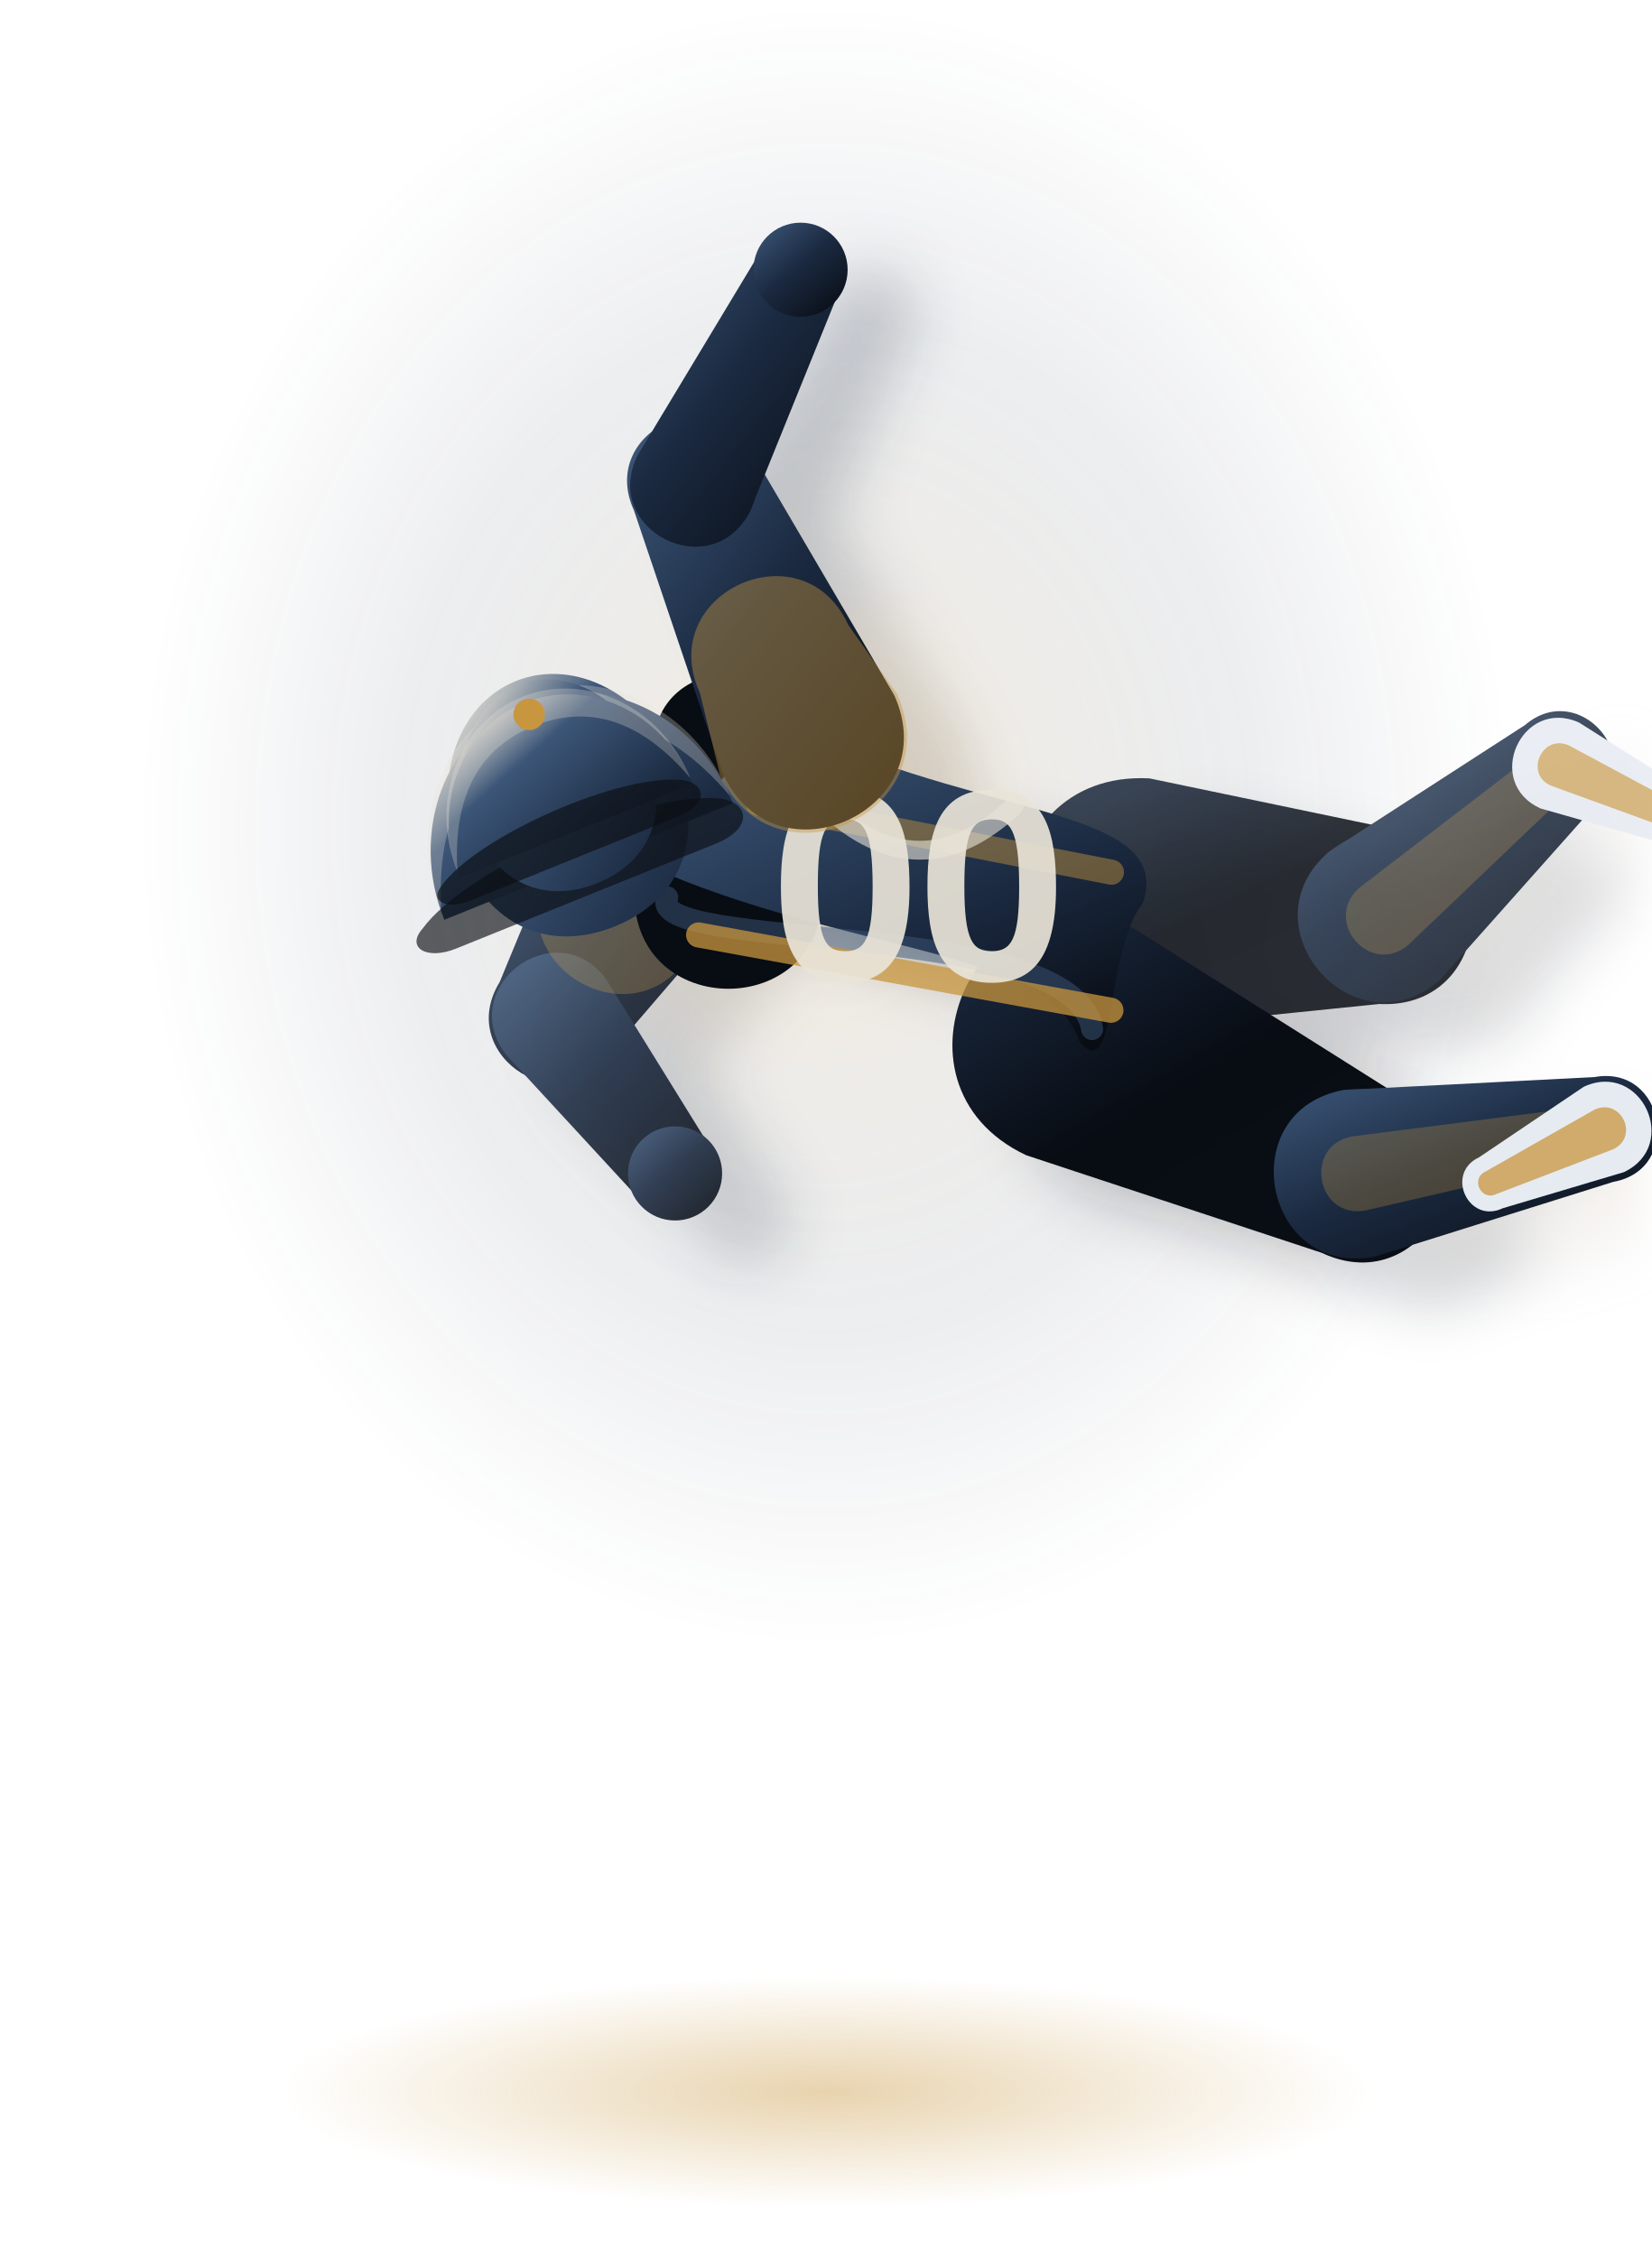
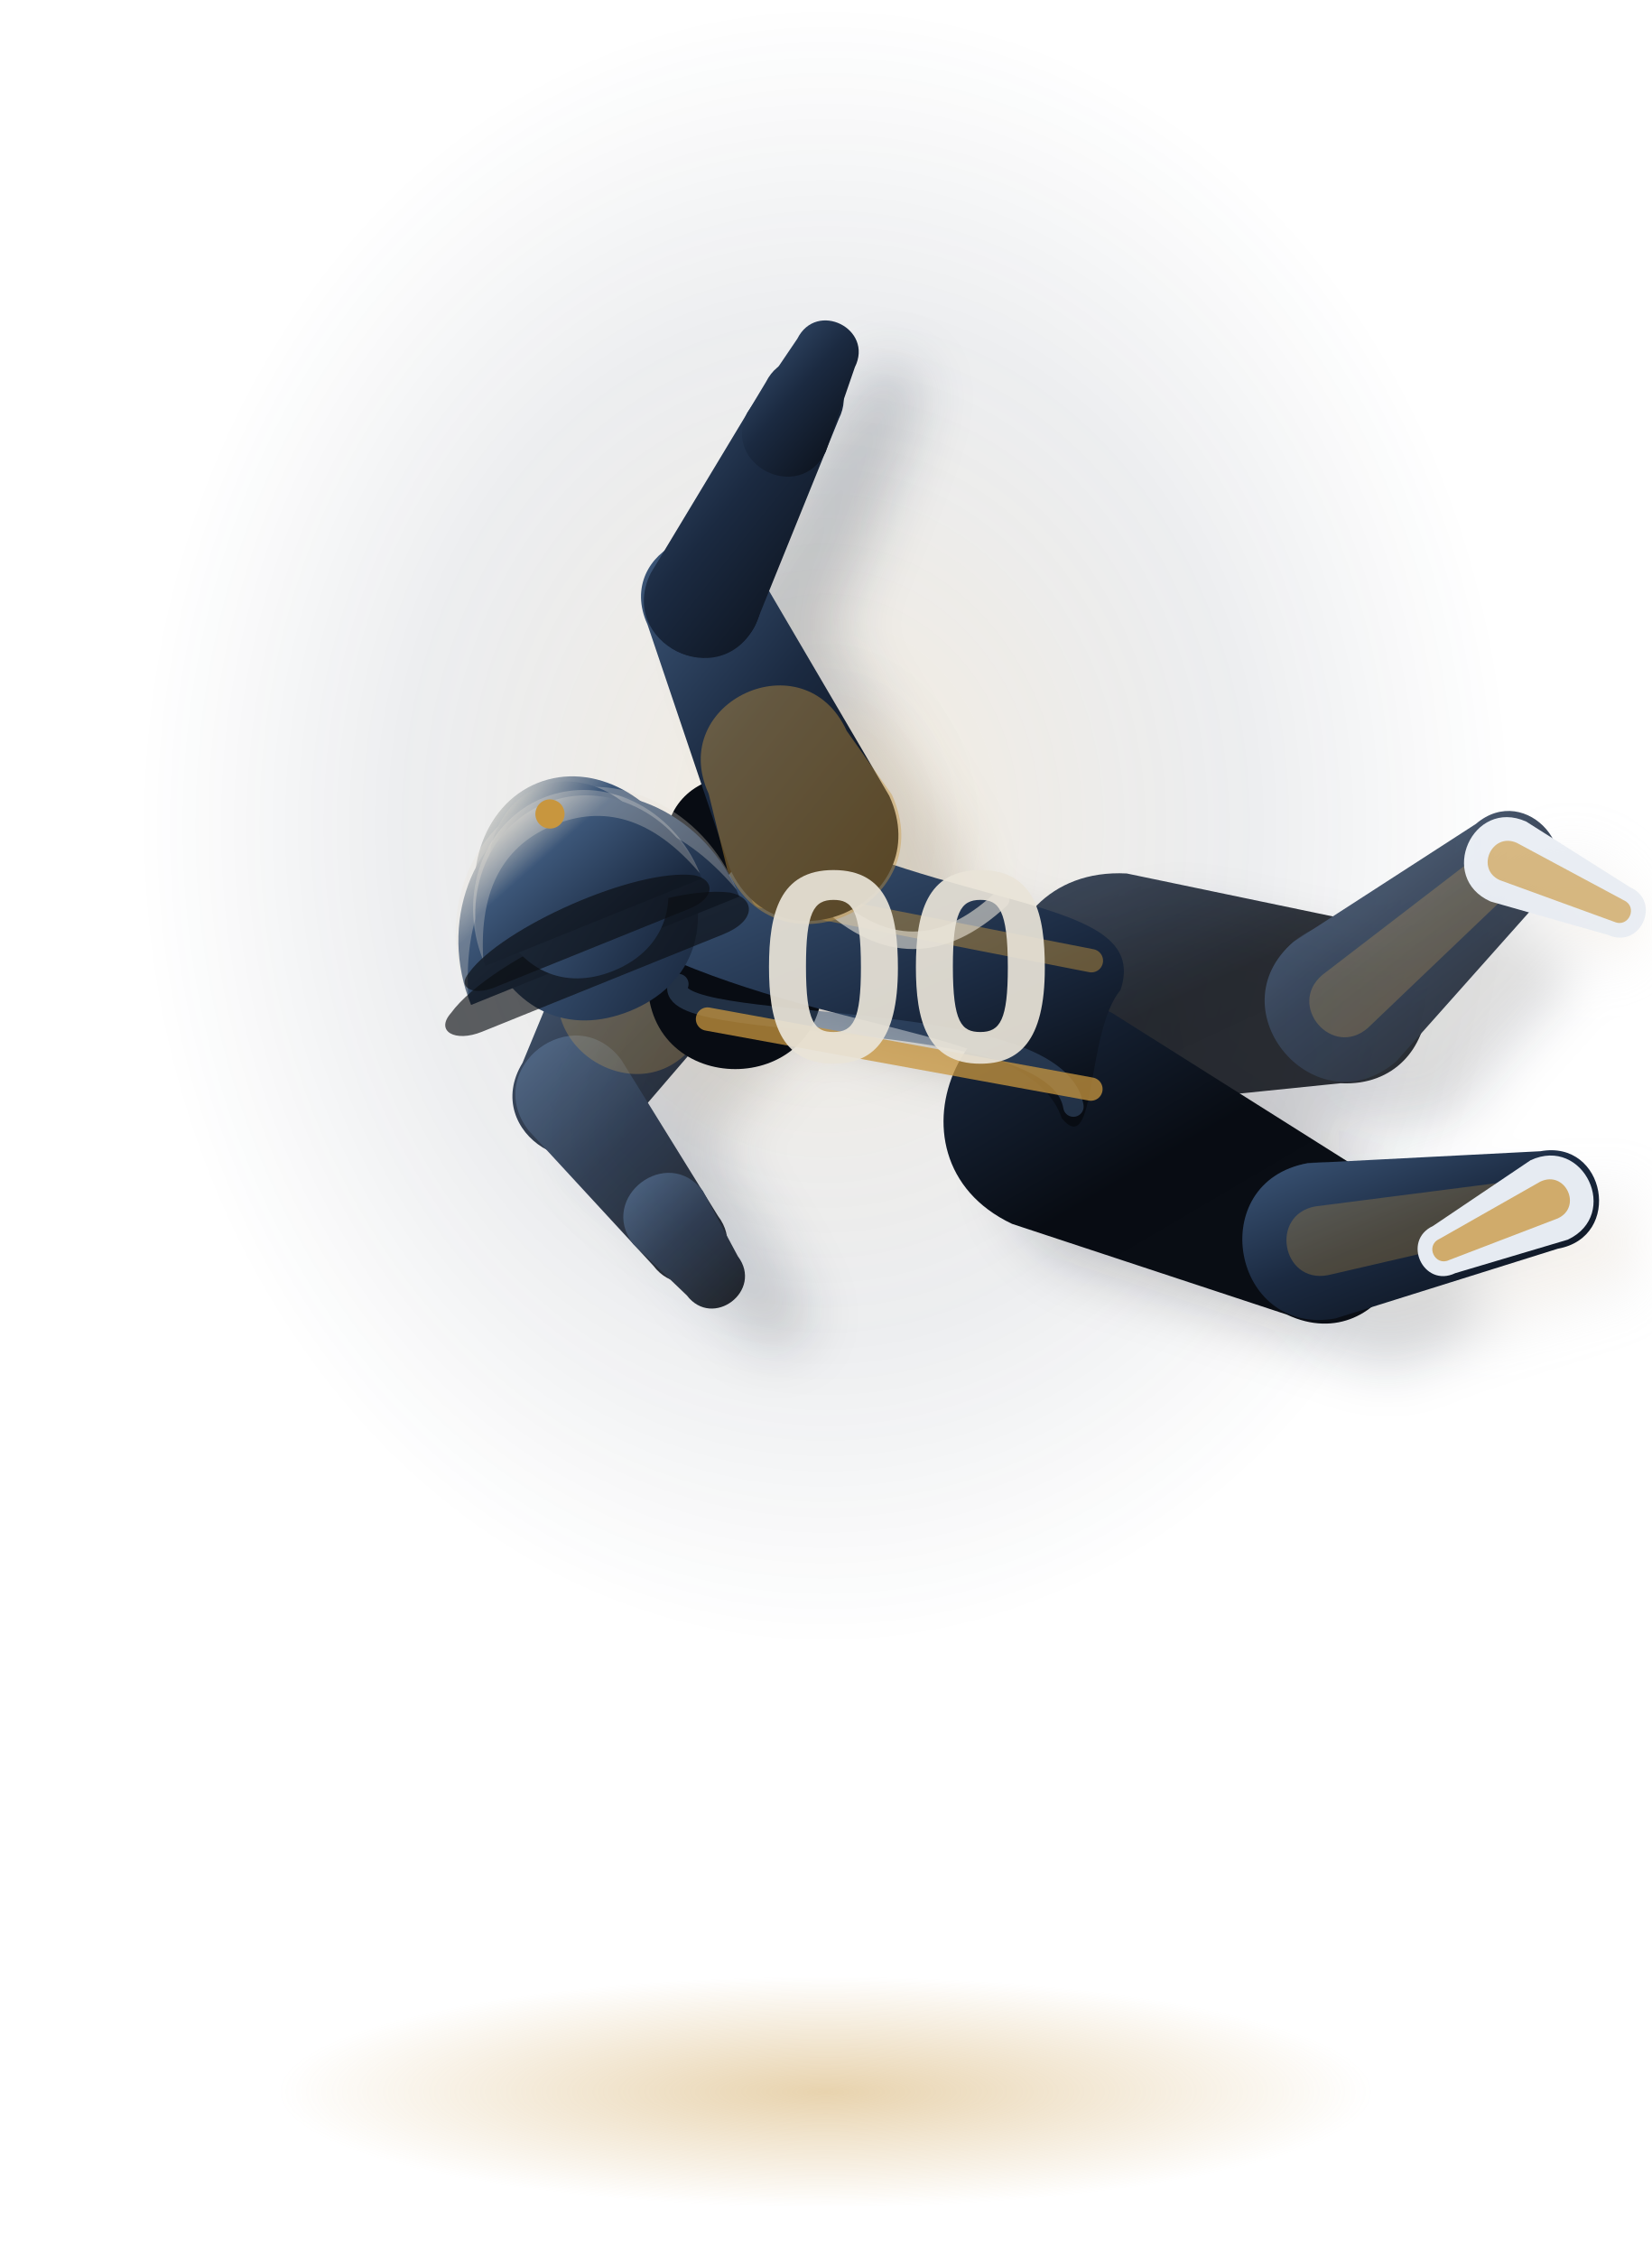
<svg xmlns="http://www.w3.org/2000/svg" viewBox="0 0 600 820" width="600" height="820" role="img" data-asset="athlete-slide">
  <defs>
    <linearGradient id="body" x1="8%" y1="0%" x2="92%" y2="100%">
      <stop offset="0%" stop-color="var(--tp-l,#3C5678)" />
      <stop offset="46%" stop-color="var(--tp,#1B2A41)" />
      <stop offset="100%" stop-color="var(--tp-d,#080C13)" />
    </linearGradient>
    <linearGradient id="pants" x1="8%" y1="0%" x2="92%" y2="100%">
      <stop offset="0%" stop-color="var(--tp,#1B2A41)" />
      <stop offset="48%" stop-color="var(--tp-d,#080C13)" />
      <stop offset="100%" stop-color="#0A0E15" />
    </linearGradient>
    <linearGradient id="jersey" x1="20%" y1="0%" x2="85%" y2="100%">
      <stop offset="0%" stop-color="var(--tp-l,#3C5678)" />
      <stop offset="58%" stop-color="var(--tp,#1B2A41)" />
      <stop offset="100%" stop-color="var(--tp-d,#080C13)" />
    </linearGradient>
    <linearGradient id="helm" x1="18%" y1="0%" x2="82%" y2="100%">
      <stop offset="0%" stop-color="var(--ta,#E9E4D8)" stop-opacity="0.9" />
      <stop offset="38%" stop-color="var(--tp-l,#3C5678)" />
      <stop offset="100%" stop-color="var(--tp,#1B2A41)" />
    </linearGradient>
    <linearGradient id="leather" x1="20%" y1="0%" x2="80%" y2="100%">
      <stop offset="0%" stop-color="#C9762F" />
      <stop offset="55%" stop-color="#8C4718" />
      <stop offset="100%" stop-color="#4A2109" />
    </linearGradient>
    <linearGradient id="wood" x1="0%" y1="0%" x2="100%" y2="0%">
      <stop offset="0%" stop-color="#E4C08A" />
      <stop offset="60%" stop-color="#B07C42" />
      <stop offset="100%" stop-color="#5C3A17" />
    </linearGradient>
    <radialGradient id="floor" cx="50%" cy="50%" r="50%">
      <stop offset="0%" stop-color="var(--ts,#C8963E)" stop-opacity="0.42" />
      <stop offset="100%" stop-color="var(--ts,#C8963E)" stop-opacity="0" />
    </radialGradient>
    <radialGradient id="backlight" cx="50%" cy="50%" r="50%">
      <stop offset="0%" stop-color="var(--ts,#C8963E)" stop-opacity="0.16" />
      <stop offset="62%" stop-color="var(--tp,#1B2A41)" stop-opacity="0.08" />
      <stop offset="100%" stop-color="var(--tp,#1B2A41)" stop-opacity="0" />
    </radialGradient>
    <filter id="soft" x="-20%" y="-20%" width="140%" height="140%">
      <feGaussianBlur stdDeviation="9" />
    </filter>
  </defs>
  <ellipse cx="300" cy="300" rx="250" ry="300" fill="url(#backlight)" />
  <ellipse cx="300" cy="760" rx="200" ry="42" fill="url(#floor)" />
-   <g transform="translate(300,782) scale(1.14) translate(-300,-782)">
+   <g transform="translate(300,790) scale(1.06) translate(-300,-790)">
    <g transform="translate(22,14)" opacity="0.2" filter="url(#soft)">
      <path d="M243.5,372C257.5,360 280.5,318 294.5,330C353.79,357 411.08,354 401.08,384C389.08,398.4 392.92,442.4 380.92,428C370.92,398 306.21,400 243.5,372Z" fill="#000" />
      <g opacity="1">
        <path d="M363.9,464.2L458.1,495.3C492.0,511.3 515.9,460.7 481.9,444.7L398.0,391.8C349.5,369.0 315.4,441.3 363.9,464.2Z" fill="url(#pants)" />
        <circle cx="470" cy="470" r="27" fill="url(#pants)" />
        <path d="M474.8,496.6L551.0,472.7C573.4,468.7 567.4,435.2 545.0,439.3L465.2,443.4C429.6,449.8 439.2,503.0 474.8,496.6Z" fill="url(#body)" />
        <path d="M472.1,481.8L549.4,463.9C560.0,462.0 557.1,446.2 546.6,448.1L467.9,458.2C452.1,461.0 456.3,484.7 472.1,481.8Z" fill="var(--ts,#C8963E)" opacity="0.28" />
        <path d="M541.6,442.4L508.2,464.9C497.3,470.0 504.9,486.3 515.8,481.1L554.4,469.6C572.6,461.0 559.8,433.9 541.6,442.4Z" fill="#E6EBF2" />
        <path d="M545.0,449.7L510.3,469.4C505.4,471.7 508.9,478.9 513.7,476.6L551.0,462.3C559.5,458.3 553.5,445.7 545.0,449.7Z" fill="var(--ts,#C8963E)" opacity="0.75" />
      </g>
      <g opacity="0.84">
        <path d="M399.0,423.9L476.5,416.0C514.0,417.9 516.9,362.0 479.5,360.0L403.2,344.1C349.6,341.3 345.5,421.2 399.0,423.9Z" fill="url(#pants)" />
        <circle cx="478" cy="388" r="27" fill="url(#pants)" />
        <path d="M495.6,408.5L545.1,352.9C562.4,338.1 540.2,312.3 522.9,327.1L460.4,367.5C433.0,391.0 468.1,432.0 495.6,408.5Z" fill="url(#body)" />
        <path d="M485.8,397.1L539.2,346.1C547.3,339.1 536.9,326.9 528.8,333.9L470.2,378.9C458.0,389.4 473.6,407.6 485.8,397.1Z" fill="var(--ts,#C8963E)" opacity="0.28" />
        <path d="M527.9,353.7L568.3,365.2C579.3,370.1 586.7,353.7 575.7,348.8L540.1,326.3C521.8,318.1 509.5,345.5 527.9,353.7Z" fill="#E6EBF2" />
        <path d="M531.1,346.4L570.4,360.7C575.3,362.8 578.5,355.5 573.6,353.3L536.9,333.6C528.3,329.8 522.6,342.6 531.1,346.4Z" fill="var(--ts,#C8963E)" opacity="0.75" />
      </g>
      <g opacity="1">
        <path d="M321.8,317.5L277.1,241.3C265.4,215.7 227.2,233.1 238.9,258.7L267.2,342.5C283.9,379.0 338.5,354.1 321.8,317.5Z" fill="url(#body)" />
        <circle cx="258" cy="250" r="20" fill="url(#body)" />
        <path d="M275.9,258.9L304.5,188.3C312.9,171.5 287.9,159.0 279.5,175.7L240.1,241.1C228.1,265.0 263.9,282.9 275.9,258.9Z" fill="url(#body)" />
-         <circle cx="292" cy="182" r="15" fill="url(#body)" />
+         <path d="M300.0,199.6L310.0,170.6C316.6,157.4 296.9,147.6 290.3,160.8L273.1,186.2C264.2,204.1 291.0,217.6 300.0,199.6Z" fill="url(#body)" />
        <path d="M322.7,317.1L307.2,295.2C292.7,263.5 245.4,285.1 259.9,316.8L266.3,342.9C283.5,380.7 339.9,354.9 322.7,317.1Z" fill="var(--ts,#C8963E)" opacity="0.42" />
      </g>
      <g opacity="0.88">
        <path d="M217.9,356.3L196.1,409.0C181.4,433.0 217.2,455.0 231.9,431.0L269.1,387.7C290.1,353.5 239.0,322.0 217.9,356.3Z" fill="url(#body)" />
        <circle cx="214" cy="420" r="20" fill="url(#body)" />
        <path d="M198.1,432.1L240.9,478.5C252.2,493.4 274.5,476.5 263.1,461.5L229.9,407.9C213.7,386.6 181.9,410.8 198.1,432.1Z" fill="url(#body)" />
-         <circle cx="252" cy="470" r="15" fill="url(#body)" />
+         <path d="M234.0,471.1L252.4,488.7C261.3,500.4 278.8,487.1 269.9,475.3L257.9,452.9C245.7,436.9 221.8,455.1 234.0,471.1Z" fill="url(#body)" />
        <path d="M217.1,355.8L212.5,372.8C194.3,402.5 238.6,429.7 256.8,400.0L269.9,388.2C291.7,352.8 238.8,320.4 217.1,355.8Z" fill="var(--ts,#C8963E)" opacity="0.3" />
      </g>
    </g>
    <g opacity="0.84">
      <path d="M399.0,423.9L476.5,416.0C514.0,417.9 516.9,362.0 479.5,360.0L403.2,344.1C349.6,341.3 345.5,421.2 399.0,423.9Z" fill="url(#pants)" />
      <circle cx="478" cy="388" r="27" fill="url(#pants)" />
      <path d="M495.6,408.5L545.1,352.9C562.4,338.1 540.2,312.3 522.9,327.1L460.4,367.5C433.0,391.0 468.1,432.0 495.6,408.5Z" fill="url(#body)" />
      <path d="M485.8,397.1L539.2,346.1C547.3,339.1 536.9,326.9 528.8,333.9L470.2,378.9C458.0,389.4 473.6,407.6 485.8,397.1Z" fill="var(--ts,#C8963E)" opacity="0.28" />
      <path d="M527.9,353.7L568.3,365.2C579.3,370.1 586.7,353.7 575.7,348.8L540.1,326.3C521.8,318.1 509.5,345.5 527.9,353.7Z" fill="#E6EBF2" />
      <path d="M531.1,346.4L570.4,360.7C575.3,362.8 578.5,355.5 573.6,353.3L536.9,333.6C528.3,329.8 522.6,342.6 531.1,346.4Z" fill="var(--ts,#C8963E)" opacity="0.75" />
    </g>
    <g opacity="0.88">
      <path d="M217.9,356.3L196.1,409.0C181.4,433.0 217.2,455.0 231.9,431.0L269.1,387.7C290.1,353.5 239.0,322.0 217.9,356.3Z" fill="url(#body)" />
      <circle cx="214" cy="420" r="20" fill="url(#body)" />
      <path d="M198.1,432.1L240.9,478.5C252.2,493.4 274.5,476.5 263.1,461.5L229.9,407.9C213.7,386.6 181.9,410.8 198.1,432.1Z" fill="url(#body)" />
-       <circle cx="252" cy="470" r="15" fill="url(#body)" />
+       <path d="M234.0,471.1L252.4,488.7C261.3,500.4 278.8,487.1 269.9,475.3L257.9,452.9C245.7,436.9 221.8,455.1 234.0,471.1Z" fill="url(#body)" />
      <path d="M217.1,355.8L212.5,372.8C194.3,402.5 238.6,429.7 256.8,400.0L269.9,388.2C291.7,352.8 238.8,320.4 217.1,355.8Z" fill="var(--ts,#C8963E)" opacity="0.3" />
    </g>
    <path d="M245.0,335.0L239.0,381.0C239.0,421.2 299.0,421.2 299.0,381.0L293.0,335.0C293.0,302.8 245.0,302.8 245.0,335.0Z" fill="var(--tp-d,#080C13)" />
    <g opacity="1">
      <path d="M363.9,464.2L458.1,495.3C492.0,511.3 515.9,460.7 481.9,444.7L398.0,391.8C349.5,369.0 315.4,441.3 363.9,464.2Z" fill="url(#pants)" />
      <circle cx="470" cy="470" r="27" fill="url(#pants)" />
      <path d="M474.8,496.6L551.0,472.7C573.4,468.7 567.4,435.2 545.0,439.3L465.2,443.4C429.6,449.8 439.2,503.0 474.8,496.6Z" fill="url(#body)" />
      <path d="M472.1,481.8L549.4,463.9C560.0,462.0 557.1,446.2 546.6,448.1L467.9,458.2C452.1,461.0 456.3,484.7 472.1,481.8Z" fill="var(--ts,#C8963E)" opacity="0.28" />
      <path d="M541.6,442.4L508.2,464.9C497.3,470.0 504.9,486.3 515.8,481.1L554.4,469.6C572.6,461.0 559.8,433.9 541.6,442.4Z" fill="#E6EBF2" />
      <path d="M545.0,449.7L510.3,469.4C505.4,471.7 508.9,478.9 513.7,476.6L551.0,462.3C559.5,458.3 553.5,445.7 545.0,449.7Z" fill="var(--ts,#C8963E)" opacity="0.75" />
    </g>
    <path d="M243.5,372C257.5,360 280.5,318 294.5,330C353.79,357 411.08,354 401.08,384C389.08,398.4 392.92,442.4 380.92,428C370.92,398 306.21,400 243.5,372Z" fill="url(#jersey)" />
    <path d="M249.5,382C241.5,400 378.92,388 384.92,424" stroke="var(--tp-l,#3C5678)" stroke-width="7" fill="none" opacity="0.5" stroke-linecap="round" />
    <path d="M259.5,394L390.92,418" stroke="var(--ts,#C8963E)" stroke-width="8" opacity="0.75" stroke-linecap="round" />
    <path d="M278.5,352L391.08,374" stroke="var(--ts,#C8963E)" stroke-width="8" opacity="0.45" stroke-linecap="round" />
    <path d="M300,353Q330,381 360,353" stroke="var(--ta,#E9E4D8)" stroke-width="6" fill="none" opacity="0.6" stroke-linecap="round" />
-     <text class="jersey-num" x="330" y="408.5" font-family="'Archivo Black','Helvetica Neue',Impact,'Arial Narrow',sans-serif" font-size="84" font-weight="900" fill="var(--ta,#E9E4D8)" text-anchor="middle" opacity="0.92">00</text>
    <g transform="translate(204,320) scale(1.24) translate(-204,-320)">
      <g transform="rotate(-22 204 320)">
        <path d="M174,350a30,36 0 0 1 60,0c0,20 -12,32 -30,32s-30,-12 -30,-32Z" fill="url(#helm)" />
        <path d="M164,364a40,44 0 0 1 80,0Z" fill="url(#helm)" />
        <path d="M164,362a40,44 0 0 1 80,0c-8,-24 -22,-34 -40,-34s-32,10 -40,34Z" fill="var(--ta,#E9E4D8)" opacity="0.28" />
        <path d="M158,364c16,-10 66,-12 84,-2c6,4 4,10 -6,10h-72c-8,0 -12,-5 -6,-8Z" fill="#0B0E12" opacity="0.65" />
        <circle cx="204" cy="324" r="5" fill="var(--ts,#C8963E)" />
      </g>
    </g>
    <g opacity="1">
      <path d="M321.8,317.5L277.1,241.3C265.4,215.7 227.2,233.1 238.9,258.7L267.2,342.5C283.9,379.0 338.5,354.1 321.8,317.5Z" fill="url(#body)" />
      <circle cx="258" cy="250" r="20" fill="url(#body)" />
      <path d="M275.9,258.9L304.5,188.3C312.9,171.5 287.9,159.0 279.5,175.7L240.1,241.1C228.1,265.0 263.9,282.9 275.9,258.9Z" fill="url(#body)" />
-       <circle cx="292" cy="182" r="15" fill="url(#body)" />
+       <path d="M300.0,199.6L310.0,170.6C316.6,157.4 296.9,147.6 290.3,160.8L273.1,186.2C264.2,204.1 291.0,217.6 300.0,199.6Z" fill="url(#body)" />
      <path d="M322.7,317.1L307.2,295.2C292.7,263.5 245.4,285.1 259.9,316.8L266.3,342.9C283.5,380.7 339.9,354.9 322.7,317.1Z" fill="var(--ts,#C8963E)" opacity="0.42" />
    </g>
    <g transform="rotate(-22 204 320)">
      <path d="M174,350a30,36 0 0 1 60,0c0,20 -12,32 -30,32s-30,-12 -30,-32Z" fill="url(#helm)" />
      <path d="M164,364a40,44 0 0 1 80,0Z" fill="url(#helm)" />
      <path d="M164,362a40,44 0 0 1 80,0c-8,-24 -22,-34 -40,-34s-32,10 -40,34Z" fill="var(--ta,#E9E4D8)" opacity="0.28" />
      <path d="M158,364c16,-10 66,-12 84,-2c6,4 4,10 -6,10h-72c-8,0 -12,-5 -6,-8Z" fill="#0B0E12" opacity="0.65" />
      <circle cx="204" cy="324" r="5" fill="var(--ts,#C8963E)" />
    </g>
  </g>
+   <text class="jersey-num" x="330.0" y="385.6" font-family="'Archivo Black','Helvetica Neue',Impact,'Arial Narrow',sans-serif" font-size="96" font-weight="900" fill="var(--ta,#E9E4D8)" text-anchor="middle" opacity="0.92">00</text>
</svg>
